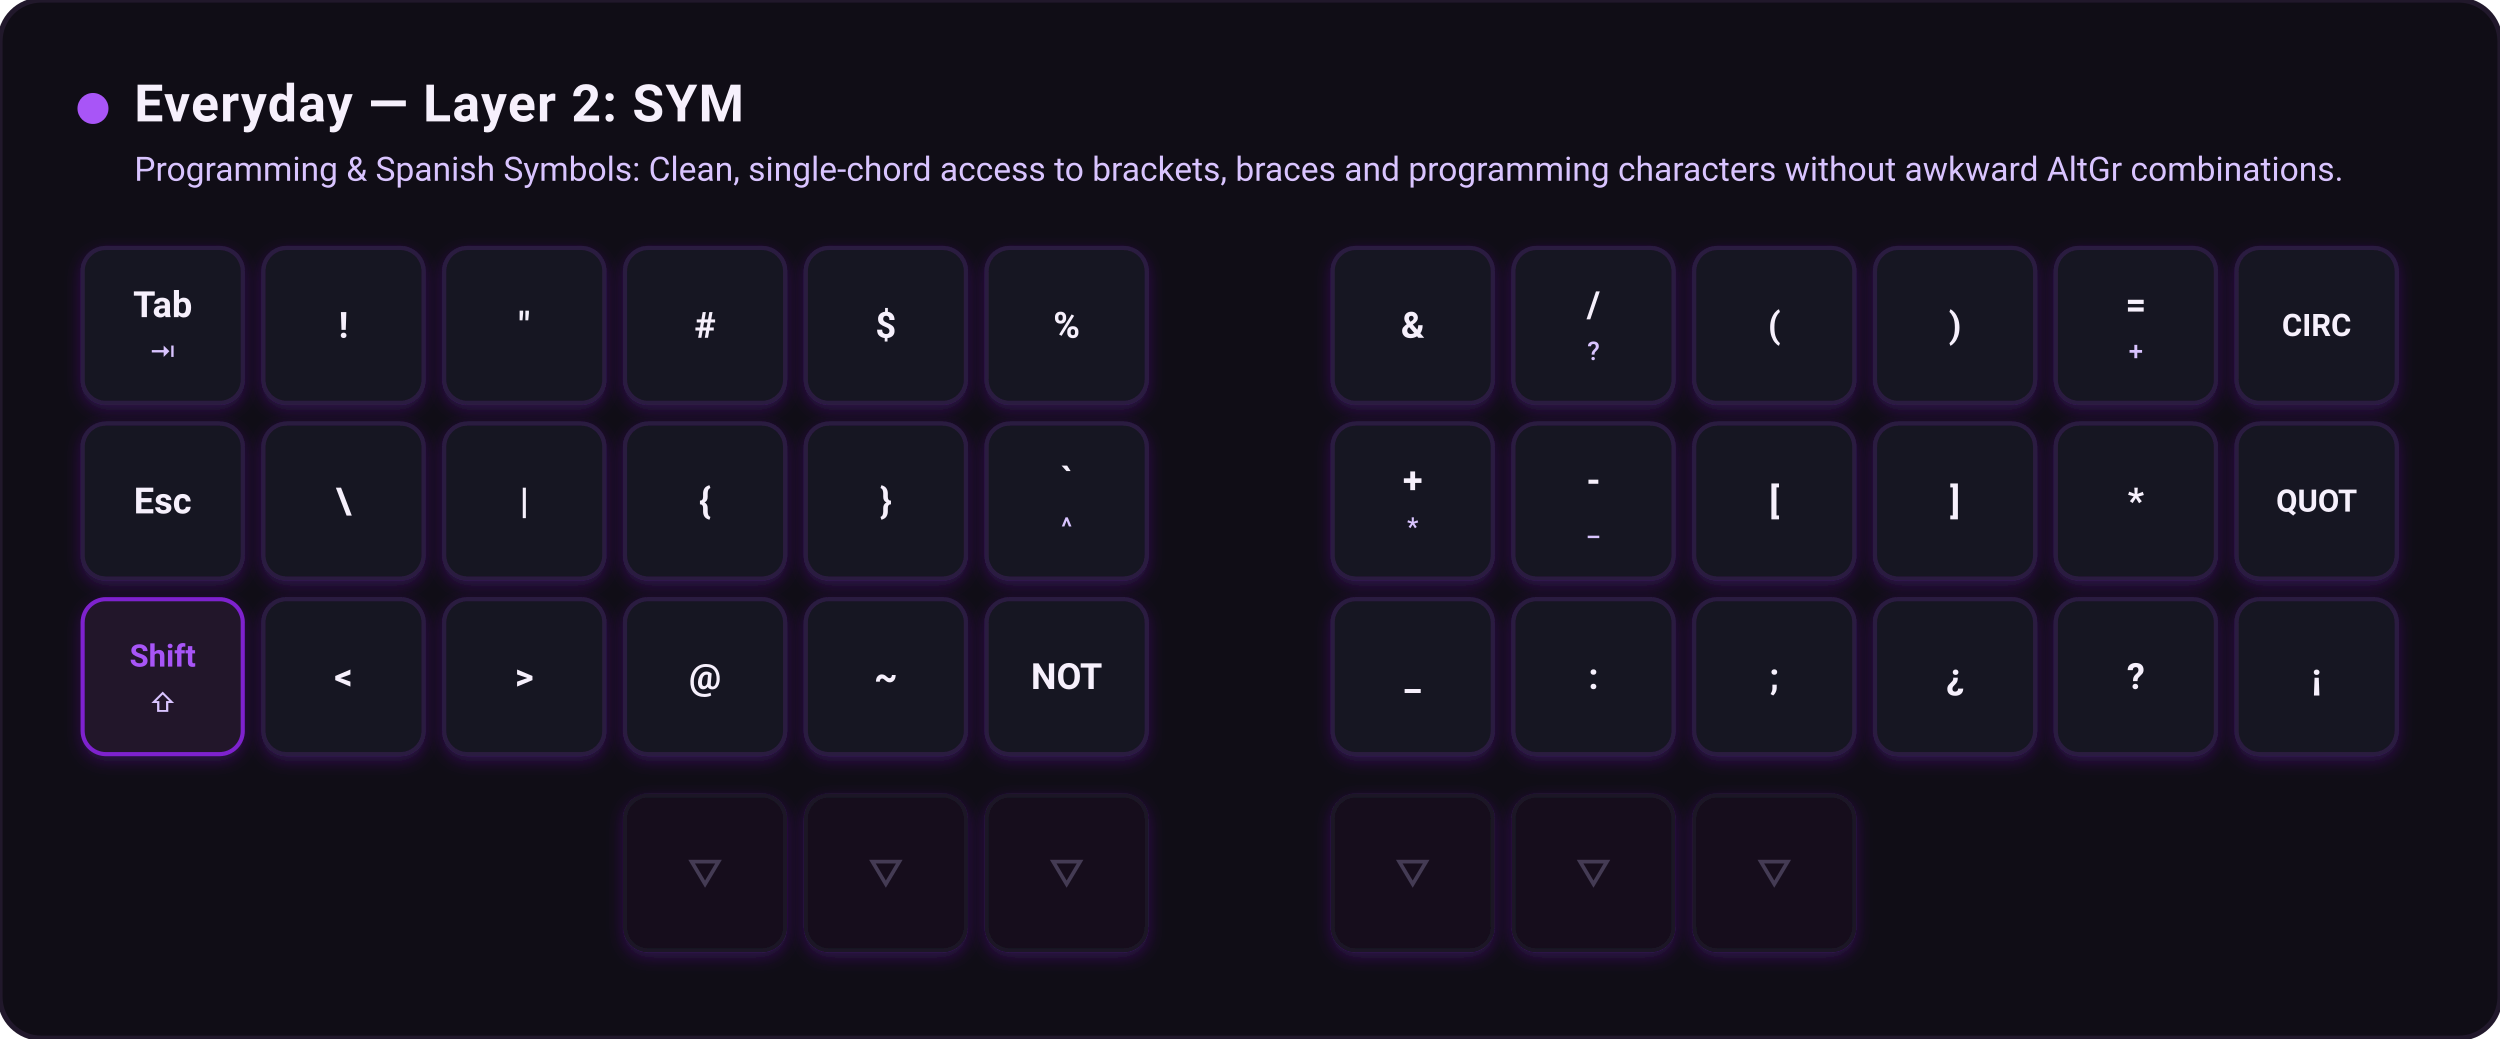
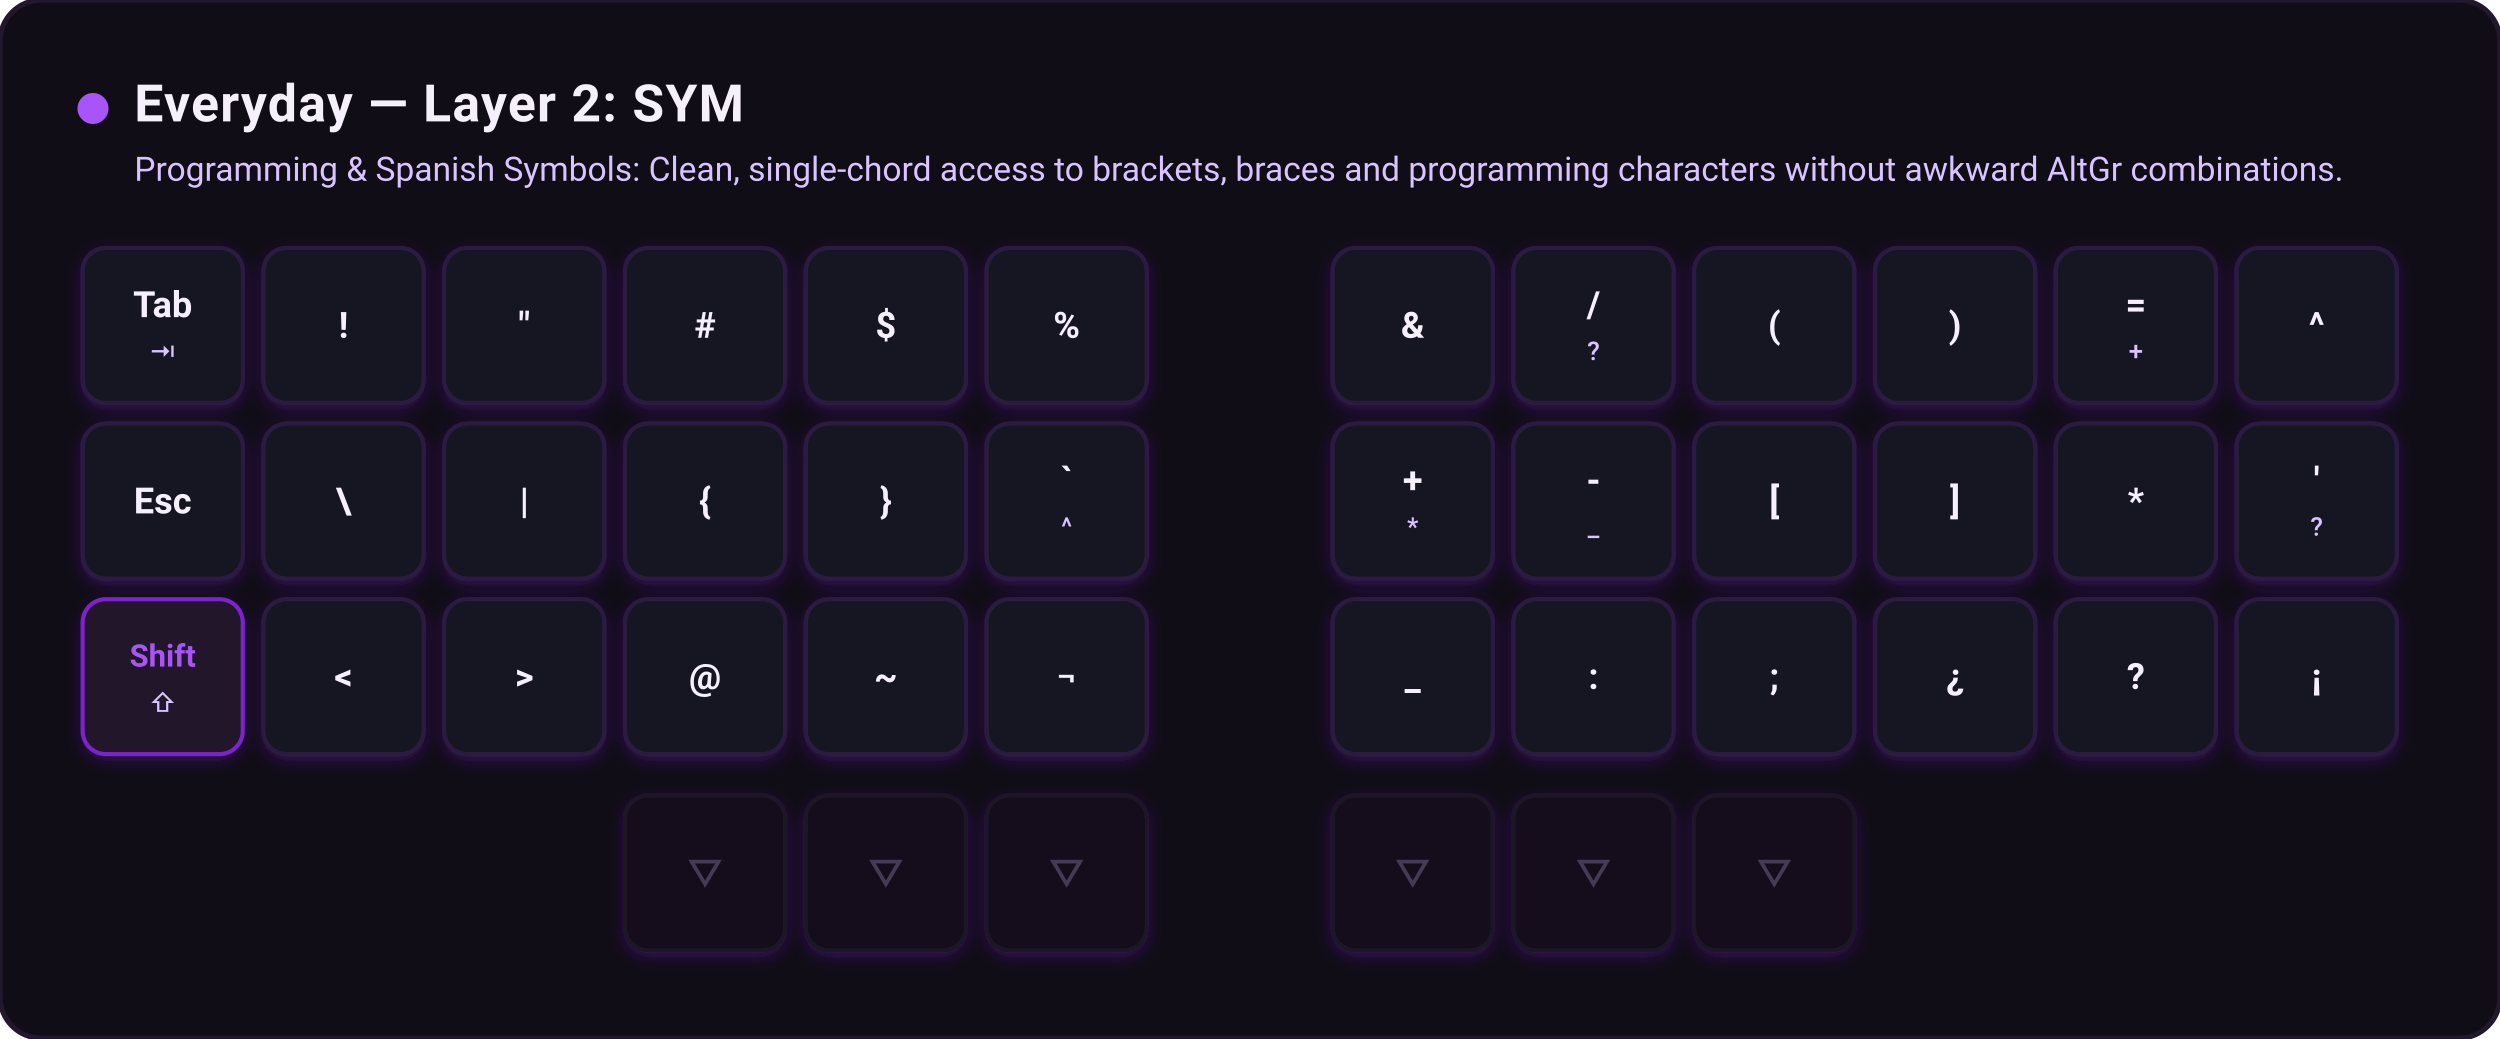
<svg xmlns="http://www.w3.org/2000/svg" viewBox="0 0 968 402" width="968" height="402">
  <defs>
    <style>
      .title { font-family: system-ui, -apple-system, 'Segoe UI', Roboto, Helvetica, Arial, sans-serif; font-size: 20px; font-weight: 700; fill: #F6F0FC; letter-spacing: 0.5px; }
      .subtitle { font-family: system-ui, -apple-system, 'Segoe UI', Roboto, Helvetica, Arial, sans-serif; font-size: 13px; fill: #D9C4FF; }
      .key-main { font-family: system-ui, -apple-system, 'Segoe UI', Roboto, Helvetica, Arial, sans-serif; font-weight: 600; text-anchor: middle; dominant-baseline: central; }
      .key-sub { font-family: system-ui, -apple-system, 'Segoe UI', Roboto, Helvetica, Arial, sans-serif; font-weight: 500; font-size: 10px; text-anchor: middle; dominant-baseline: central; }
    </style>
    <filter id="keyGlow" x="-20%" y="-20%" width="140%" height="140%">
      <feDropShadow dx="0" dy="2" stdDeviation="3" flood-color="#7E22CE" flood-opacity="0.3" />
    </filter>
  </defs>
  <rect width="968" height="402" fill="#100D16" rx="16" stroke="#21182B" stroke-width="2" />
  <circle cx="36" cy="42" r="6" fill="#A855F7" />
  <text x="52" y="47" class="title">Everyday — Layer 2: SYM</text>
  <text x="52" y="70" class="subtitle">Programming &amp; Spanish Symbols: Clean, single-chord access to brackets, braces and programming characters without awkward AltGr combinations.</text>
  <g transform="translate(32, 96)">
    <rect x="0" y="0" width="62" height="60" rx="9" ry="9" fill="#181224" stroke="#2c1e40" stroke-width="1.6" filter="url(#keyGlow)" />
    <text x="31.0" y="22.0" font-size="14" fill="#F6F0FC" class="key-main">Tab</text>
    <text x="31.0" y="40.0" fill="#D9C4FF" class="key-sub">⇥</text>
    <rect x="70" y="0" width="62" height="60" rx="9" ry="9" fill="#181224" stroke="#2c1e40" stroke-width="1.6" filter="url(#keyGlow)" />
    <text x="101.0" y="30.0" font-size="14" fill="#F6F0FC" class="key-main">!</text>
    <rect x="140" y="0" width="62" height="60" rx="9" ry="9" fill="#181224" stroke="#2c1e40" stroke-width="1.6" filter="url(#keyGlow)" />
    <text x="171.0" y="30.0" font-size="14" fill="#F6F0FC" class="key-main">"</text>
    <rect x="210" y="0" width="62" height="60" rx="9" ry="9" fill="#181224" stroke="#2c1e40" stroke-width="1.6" filter="url(#keyGlow)" />
    <text x="241.0" y="30.0" font-size="14" fill="#F6F0FC" class="key-main">#</text>
    <rect x="280" y="0" width="62" height="60" rx="9" ry="9" fill="#181224" stroke="#2c1e40" stroke-width="1.6" filter="url(#keyGlow)" />
    <text x="311.0" y="30.0" font-size="14" fill="#F6F0FC" class="key-main">$</text>
    <rect x="350" y="0" width="62" height="60" rx="9" ry="9" fill="#181224" stroke="#2c1e40" stroke-width="1.6" filter="url(#keyGlow)" />
    <text x="381.0" y="30.0" font-size="14" fill="#F6F0FC" class="key-main">%</text>
    <rect x="484" y="0" width="62" height="60" rx="9" ry="9" fill="#181224" stroke="#2c1e40" stroke-width="1.6" filter="url(#keyGlow)" />
    <text x="515.0" y="30.0" font-size="14" fill="#F6F0FC" class="key-main">&amp;</text>
    <rect x="554" y="0" width="62" height="60" rx="9" ry="9" fill="#181224" stroke="#2c1e40" stroke-width="1.6" filter="url(#keyGlow)" />
    <text x="585.0" y="22.0" font-size="14" fill="#F6F0FC" class="key-main">/</text>
    <text x="585.0" y="40.0" fill="#D9C4FF" class="key-sub">?</text>
    <rect x="624" y="0" width="62" height="60" rx="9" ry="9" fill="#181224" stroke="#2c1e40" stroke-width="1.6" filter="url(#keyGlow)" />
    <text x="655.0" y="30.0" font-size="14" fill="#F6F0FC" class="key-main">(</text>
    <rect x="694" y="0" width="62" height="60" rx="9" ry="9" fill="#181224" stroke="#2c1e40" stroke-width="1.6" filter="url(#keyGlow)" />
    <text x="725.0" y="30.0" font-size="14" fill="#F6F0FC" class="key-main">)</text>
    <rect x="764" y="0" width="62" height="60" rx="9" ry="9" fill="#181224" stroke="#2c1e40" stroke-width="1.6" filter="url(#keyGlow)" />
    <text x="795.0" y="22.0" font-size="14" fill="#F6F0FC" class="key-main">=</text>
    <text x="795.0" y="40.0" fill="#D9C4FF" class="key-sub">+</text>
    <rect x="834" y="0" width="62" height="60" rx="9" ry="9" fill="#181224" stroke="#2c1e40" stroke-width="1.6" filter="url(#keyGlow)" />
-     <text x="865.0" y="30.0" font-size="12" fill="#F6F0FC" class="key-main">CIRC</text>
+     <text x="865.0" y="30.0" font-size="14" fill="#F6F0FC" class="key-main">^</text>
    <rect x="0" y="68" width="62" height="60" rx="9" ry="9" fill="#181224" stroke="#2c1e40" stroke-width="1.6" filter="url(#keyGlow)" />
    <text x="31.0" y="98.0" font-size="14" fill="#F6F0FC" class="key-main">Esc</text>
    <rect x="70" y="68" width="62" height="60" rx="9" ry="9" fill="#181224" stroke="#2c1e40" stroke-width="1.6" filter="url(#keyGlow)" />
    <text x="101.0" y="98.0" font-size="14" fill="#F6F0FC" class="key-main">\</text>
    <rect x="140" y="68" width="62" height="60" rx="9" ry="9" fill="#181224" stroke="#2c1e40" stroke-width="1.6" filter="url(#keyGlow)" />
    <text x="171.0" y="98.0" font-size="14" fill="#F6F0FC" class="key-main">|</text>
    <rect x="210" y="68" width="62" height="60" rx="9" ry="9" fill="#181224" stroke="#2c1e40" stroke-width="1.6" filter="url(#keyGlow)" />
    <text x="241.0" y="98.0" font-size="14" fill="#F6F0FC" class="key-main">{</text>
    <rect x="280" y="68" width="62" height="60" rx="9" ry="9" fill="#181224" stroke="#2c1e40" stroke-width="1.6" filter="url(#keyGlow)" />
    <text x="311.0" y="98.0" font-size="14" fill="#F6F0FC" class="key-main">}</text>
    <rect x="350" y="68" width="62" height="60" rx="9" ry="9" fill="#181224" stroke="#2c1e40" stroke-width="1.6" filter="url(#keyGlow)" />
    <text x="381.0" y="90.0" font-size="14" fill="#F6F0FC" class="key-main">`</text>
    <text x="381.0" y="108.0" fill="#D9C4FF" class="key-sub">^</text>
    <rect x="484" y="68" width="62" height="60" rx="9" ry="9" fill="#181224" stroke="#2c1e40" stroke-width="1.6" filter="url(#keyGlow)" />
    <text x="515.0" y="90.0" font-size="14" fill="#F6F0FC" class="key-main">+</text>
    <text x="515.0" y="108.0" fill="#D9C4FF" class="key-sub">*</text>
    <rect x="554" y="68" width="62" height="60" rx="9" ry="9" fill="#181224" stroke="#2c1e40" stroke-width="1.6" filter="url(#keyGlow)" />
    <text x="585.0" y="90.0" font-size="14" fill="#F6F0FC" class="key-main">-</text>
    <text x="585.0" y="108.0" fill="#D9C4FF" class="key-sub">_</text>
    <rect x="624" y="68" width="62" height="60" rx="9" ry="9" fill="#181224" stroke="#2c1e40" stroke-width="1.6" filter="url(#keyGlow)" />
    <text x="655.0" y="98.0" font-size="14" fill="#F6F0FC" class="key-main">[</text>
    <rect x="694" y="68" width="62" height="60" rx="9" ry="9" fill="#181224" stroke="#2c1e40" stroke-width="1.6" filter="url(#keyGlow)" />
    <text x="725.0" y="98.0" font-size="14" fill="#F6F0FC" class="key-main">]</text>
    <rect x="764" y="68" width="62" height="60" rx="9" ry="9" fill="#181224" stroke="#2c1e40" stroke-width="1.6" filter="url(#keyGlow)" />
    <text x="795.0" y="98.0" font-size="14" fill="#F6F0FC" class="key-main">*</text>
    <rect x="834" y="68" width="62" height="60" rx="9" ry="9" fill="#181224" stroke="#2c1e40" stroke-width="1.6" filter="url(#keyGlow)" />
-     <text x="865.0" y="98.0" font-size="12" fill="#F6F0FC" class="key-main">QUOT</text>
+     <text x="865.0" y="90.0" font-size="14" fill="#F6F0FC" class="key-main">'</text>
+     <text x="865.0" y="108.0" fill="#D9C4FF" class="key-sub">?</text>
    <rect x="0" y="136" width="62" height="60" rx="9" ry="9" fill="#21182B" stroke="#7E22CE" stroke-width="1.6" filter="url(#keyGlow)" />
    <text x="31.0" y="158.0" font-size="12" fill="#A855F7" class="key-main">Shift</text>
    <text x="31.0" y="176.0" fill="#D9C4FF" class="key-sub">⇧</text>
    <rect x="70" y="136" width="62" height="60" rx="9" ry="9" fill="#181224" stroke="#2c1e40" stroke-width="1.6" filter="url(#keyGlow)" />
    <text x="101.0" y="166.0" font-size="14" fill="#F6F0FC" class="key-main">&lt;</text>
    <rect x="140" y="136" width="62" height="60" rx="9" ry="9" fill="#181224" stroke="#2c1e40" stroke-width="1.6" filter="url(#keyGlow)" />
    <text x="171.0" y="166.0" font-size="14" fill="#F6F0FC" class="key-main">&gt;</text>
    <rect x="210" y="136" width="62" height="60" rx="9" ry="9" fill="#181224" stroke="#2c1e40" stroke-width="1.6" filter="url(#keyGlow)" />
    <text x="241.0" y="166.0" font-size="14" fill="#F6F0FC" class="key-main">@</text>
    <rect x="280" y="136" width="62" height="60" rx="9" ry="9" fill="#181224" stroke="#2c1e40" stroke-width="1.6" filter="url(#keyGlow)" />
    <text x="311.0" y="166.0" font-size="14" fill="#F6F0FC" class="key-main">~</text>
    <rect x="350" y="136" width="62" height="60" rx="9" ry="9" fill="#181224" stroke="#2c1e40" stroke-width="1.6" filter="url(#keyGlow)" />
-     <text x="381.0" y="166.0" font-size="14" fill="#F6F0FC" class="key-main">NOT</text>
+     <text x="381.0" y="166.0" font-size="14" fill="#F6F0FC" class="key-main">¬</text>
    <rect x="484" y="136" width="62" height="60" rx="9" ry="9" fill="#181224" stroke="#2c1e40" stroke-width="1.6" filter="url(#keyGlow)" />
    <text x="515.0" y="166.0" font-size="14" fill="#F6F0FC" class="key-main">_</text>
    <rect x="554" y="136" width="62" height="60" rx="9" ry="9" fill="#181224" stroke="#2c1e40" stroke-width="1.6" filter="url(#keyGlow)" />
    <text x="585.0" y="166.0" font-size="14" fill="#F6F0FC" class="key-main">:</text>
    <rect x="624" y="136" width="62" height="60" rx="9" ry="9" fill="#181224" stroke="#2c1e40" stroke-width="1.6" filter="url(#keyGlow)" />
    <text x="655.0" y="166.0" font-size="14" fill="#F6F0FC" class="key-main">;</text>
    <rect x="694" y="136" width="62" height="60" rx="9" ry="9" fill="#181224" stroke="#2c1e40" stroke-width="1.6" filter="url(#keyGlow)" />
    <text x="725.0" y="166.0" font-size="14" fill="#F6F0FC" class="key-main">¿</text>
    <rect x="764" y="136" width="62" height="60" rx="9" ry="9" fill="#181224" stroke="#2c1e40" stroke-width="1.6" filter="url(#keyGlow)" />
    <text x="795.0" y="166.0" font-size="14" fill="#F6F0FC" class="key-main">?</text>
    <rect x="834" y="136" width="62" height="60" rx="9" ry="9" fill="#181224" stroke="#2c1e40" stroke-width="1.6" filter="url(#keyGlow)" />
    <text x="865.0" y="166.0" font-size="14" fill="#F6F0FC" class="key-main">¡</text>
    <rect x="210" y="212" width="62" height="60" rx="9" ry="9" fill="#130f1b" stroke="#1c1626" stroke-width="1.6" filter="url(#keyGlow)" />
    <text x="241.0" y="242.0" font-size="14" fill="#443b54" class="key-main">▽</text>
    <rect x="280" y="212" width="62" height="60" rx="9" ry="9" fill="#130f1b" stroke="#1c1626" stroke-width="1.6" filter="url(#keyGlow)" />
    <text x="311.0" y="242.0" font-size="14" fill="#443b54" class="key-main">▽</text>
    <rect x="350" y="212" width="62" height="60" rx="9" ry="9" fill="#130f1b" stroke="#1c1626" stroke-width="1.6" filter="url(#keyGlow)" />
    <text x="381.0" y="242.0" font-size="14" fill="#443b54" class="key-main">▽</text>
    <rect x="484" y="212" width="62" height="60" rx="9" ry="9" fill="#130f1b" stroke="#1c1626" stroke-width="1.6" filter="url(#keyGlow)" />
    <text x="515.0" y="242.0" font-size="14" fill="#443b54" class="key-main">▽</text>
    <rect x="554" y="212" width="62" height="60" rx="9" ry="9" fill="#130f1b" stroke="#1c1626" stroke-width="1.6" filter="url(#keyGlow)" />
    <text x="585.0" y="242.0" font-size="14" fill="#443b54" class="key-main">▽</text>
    <rect x="624" y="212" width="62" height="60" rx="9" ry="9" fill="#130f1b" stroke="#1c1626" stroke-width="1.6" filter="url(#keyGlow)" />
    <text x="655.0" y="242.0" font-size="14" fill="#443b54" class="key-main">▽</text>
  </g>
</svg>
